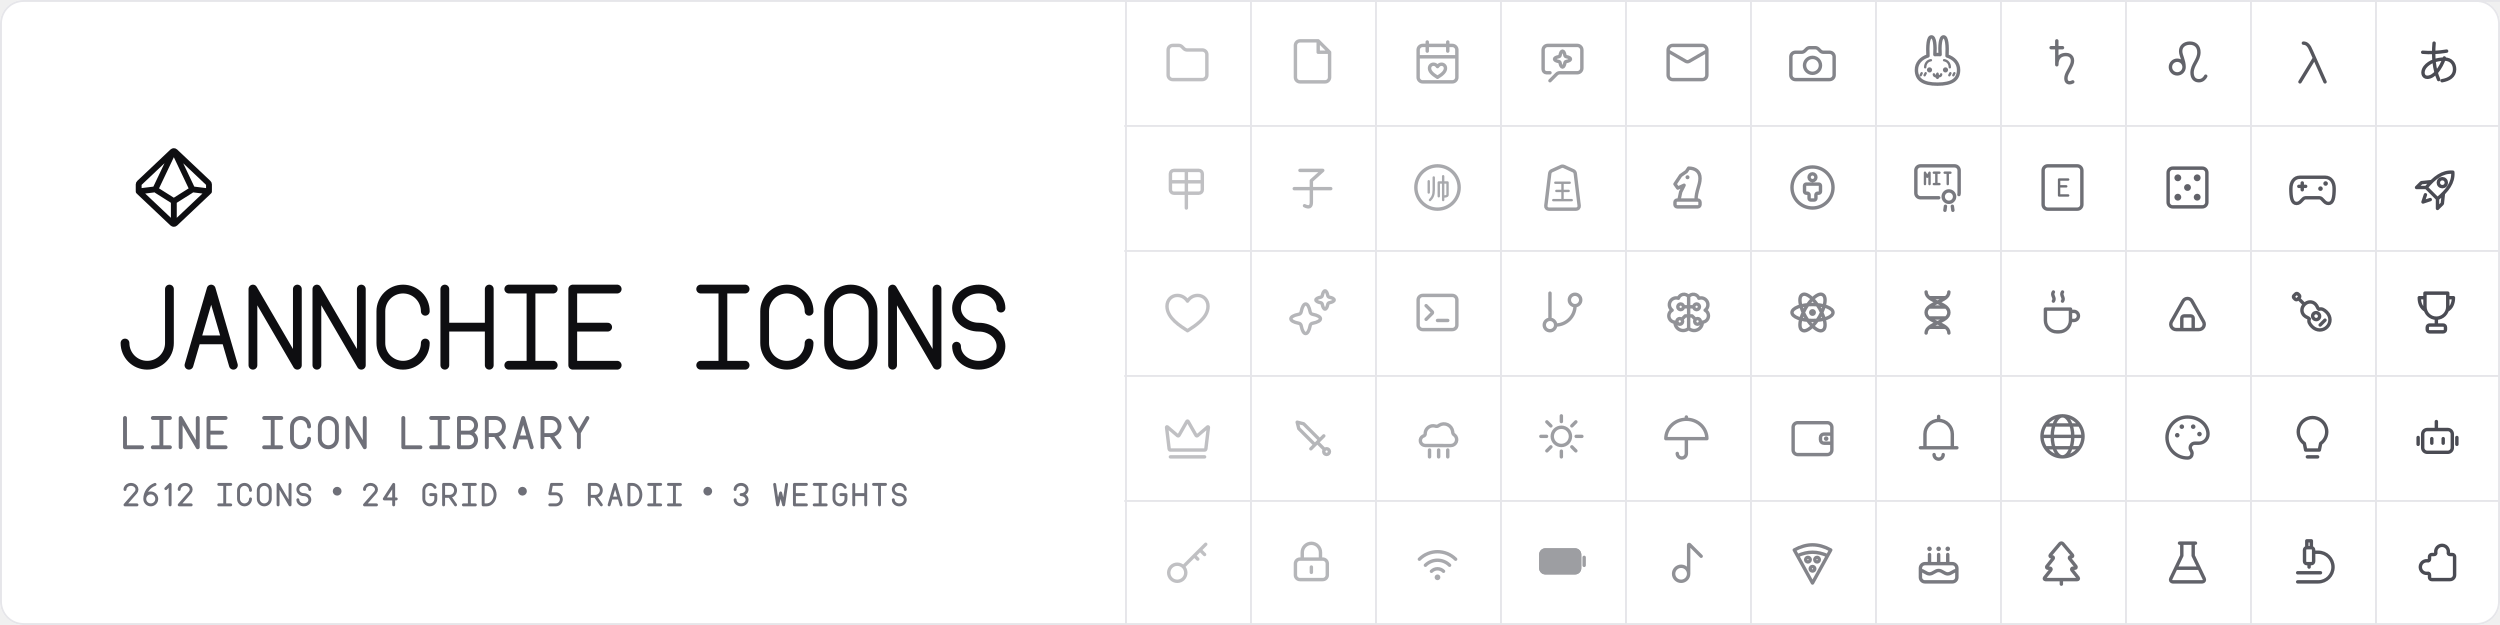
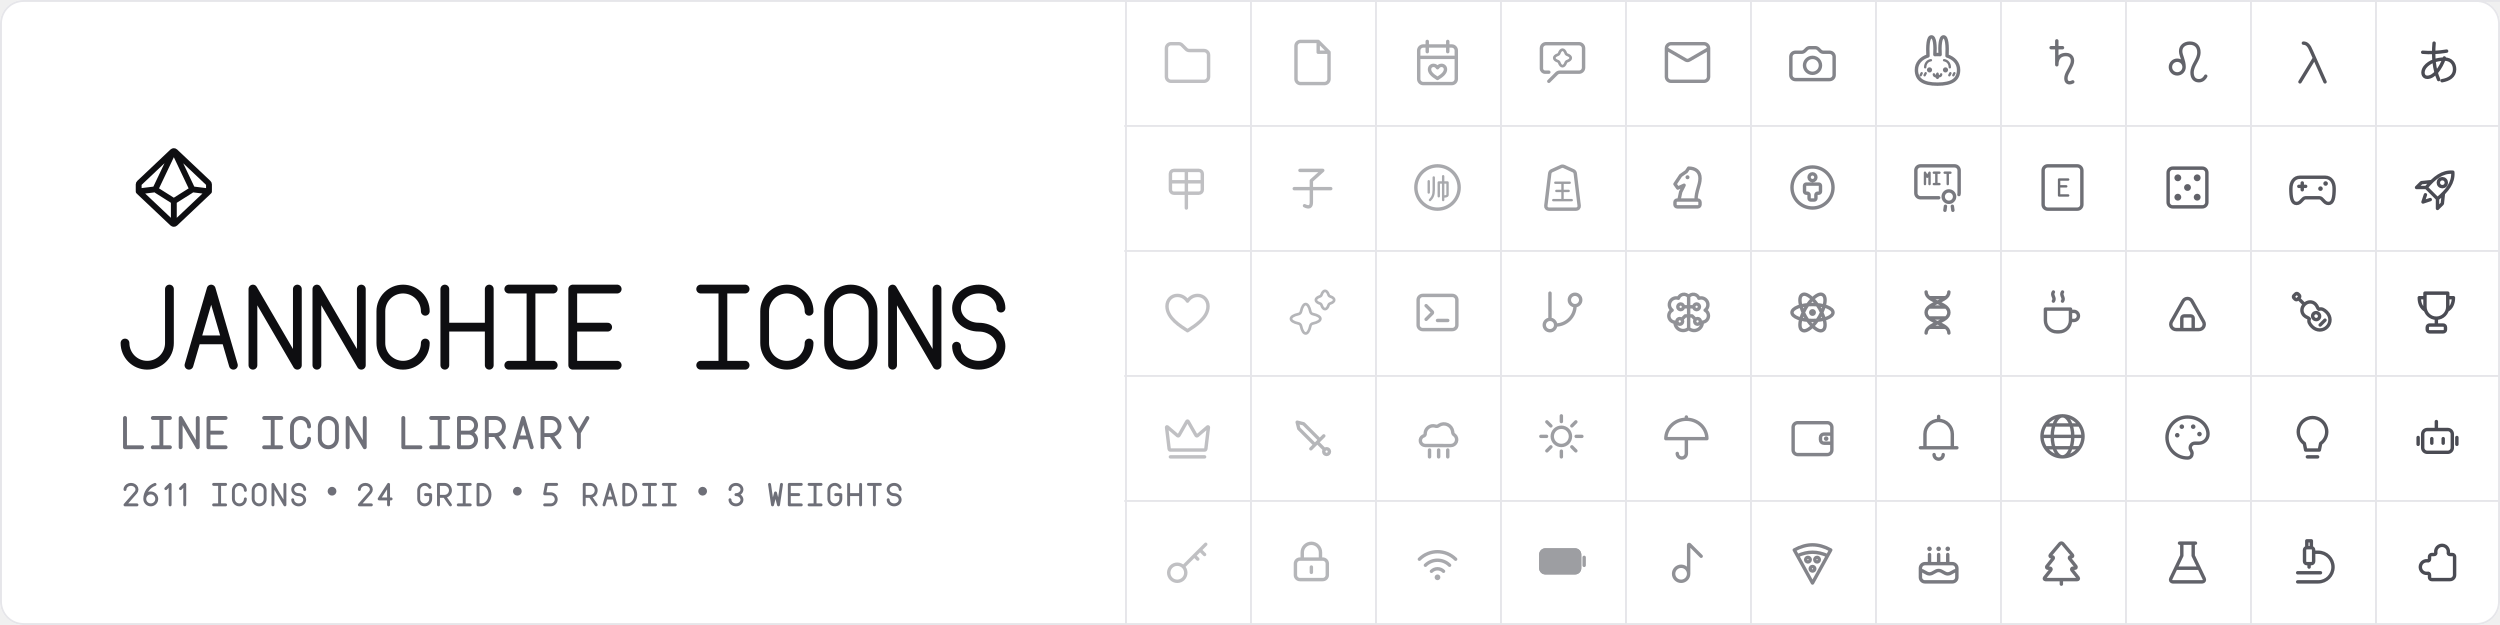
<svg xmlns="http://www.w3.org/2000/svg" width="1280" height="320" viewBox="0 0 1280 320" fill="none" stroke-linecap="round" stroke-linejoin="round">
  <style>
  .bg { fill: #ffffff; } .line { stroke: #e6e6ea; } .ink { stroke: #0e0e11; color: #0e0e11; } .dim { stroke: #6e6f78; } .dim-fill { fill: #6e6f78; } .icons { color: #4a4b53; }
  @media (prefers-color-scheme: dark) { .bg { fill: #0e0e11; } .line { stroke: #1d1d22; } .ink { stroke: #f2f2f4; color: #f2f2f4; } .dim { stroke: #9a9ba4; } .dim-fill { fill: #9a9ba4; } .icons { color: #c2c3ca; } }
</style>
  <rect class="bg" width="1280" height="320" rx="12" />
  <path class="line" d="M576.5 0V320M640.5 0V320M704.5 0V320M768.5 0V320M832.5 0V320M896.5 0V320M960.5 0V320M1024.5 0V320M1088.5 0V320M1152.5 0V320M1216.5 0V320M576 0.5H1280M576 64.5H1280M576 128.5H1280M576 192.5H1280M576 256.5H1280M576 320.5H1280" />
  <rect class="line" x=".5" y=".5" width="1279" height="319" rx="11.5" />
  <g class="icons" stroke="currentColor" stroke-width="1.5">
    <g opacity="0.35">
      <svg x="594" y="18" width="28" height="28" viewBox="0 0 24 24">
-         <path d="M5.5 4.5H8.17a2 2 0 0 1 1.42.59l.82.82a2 2 0 0 0 1.42.59H18.5a2 2 0 0 1 2 2v9a2 2 0 0 1-2 2H5.5a2 2 0 0 1-2-2V6.5a2 2 0 0 1 2-2z" />
+         <path d="M4.75 3.75H8.17a2 2 0 0 1 1.42.59l1.82 1.82a2 2 0 0 0 1.42.59h6.42a2 2 0 0 1 2 2v9.5a2 2 0 0 1-2 2H4.75a2 2 0 0 1-2-2V5.75a2 2 0 0 1 2-2z" />
      </svg>
    </g>
    <g opacity="0.41">
      <svg x="658" y="18" width="28" height="28" viewBox="0 0 24 24">
-         <path d="M6.5 2.5h7.79a.5.5 0 0 1 .36.15l4.7 4.7a.5.5 0 0 1 .15.36V18.5a2 2 0 0 1-2 2H6.5a2 2 0 0 1-2-2V4.5a2 2 0 0 1 2-2zm8 0v5h5" />
+         <path d="M6.75 2.75h7.54a.5.5 0 0 1 .36.15L19.1 7.35a.5.5 0 0 1 .15.36V19.25a2 2 0 0 1-2 2H6.75a2 2 0 0 1-2-2V4.75a2 2 0 0 1 2-2zm7.75 0V7.5h4.75" />
      </svg>
    </g>
    <g opacity="0.48">
      <svg x="722" y="18" width="28" height="28" viewBox="0 0 24 24">
-         <path d="M5.5 4.5h13a2 2 0 0 1 2 2v12a2 2 0 0 1-2 2H5.5a2 2 0 0 1-2-2V6.5a2 2 0 0 1 2-2zm-2 5h17M7.5 3V7m9-4V7M12 18.5c-2.5-1.5-3.5-2.75-3.5-4 0-1 .75-1.75 1.75-1.75.75 0 1.35.45 1.75 1.05.4-.6 1-1.05 1.75-1.05 1 0 1.75.75 1.75 1.75 0 1.25-1 2.5-3.5 4z" />
+         <path d="M5.75 4.75h12.5a2 2 0 0 1 2 2v12.5a2 2 0 0 1-2 2H5.75a2 2 0 0 1-2-2V6.75a2 2 0 0 1 2-2zm-2 5h16.5M7.5 2.75v4.5m9-4.5v4.5M12 19c-2.5-1.5-3.5-2.75-3.5-4 0-1 .75-1.75 1.75-1.75.75 0 1.35.45 1.75 1.05.4-.6 1-1.05 1.75-1.05 1 0 1.75.75 1.75 1.75 0 1.25-1 2.5-3.5 4z" />
      </svg>
    </g>
    <g opacity="0.54">
      <svg x="786" y="18" width="28" height="28" viewBox="0 0 24 24">
-         <path d="M6.5 16.5H5A1.5 1.5 0 0 1 3.5 15V6.5a2 2 0 0 1 2-2h13a2 2 0 0 1 2 2v8a2 2 0 0 1-2 2H10.83a2 2 0 0 0-1.42.59L6.5 20" />
-         <path d="M10.95 8.79a1.2 3.5 0 0 1 2.1 0q.09.57.66.66a3.5 1.2 0 0 1 0 2.1q-.57.09-.66.66a1.2 3.5 0 0 1-2.1 0q-.09-.57-.66-.66a3.5 1.2 0 0 1 0-2.1q.57-.09.66-.66z" />
+         <path d="M6 16.25H4.38a1.63 1.63 0 0 1-1.63-1.62V5.75a2 2 0 0 1 2-2h14.5a2 2 0 0 1 2 2v8.5a2 2 0 0 1-2 2H10.83a2 2 0 0 0-1.42.59L6 20.25" />
+         <path d="M10.6 7.86a1.74 3.62 0 0 1 2.8 0q.17.57.74.74a3.62 1.74 0 0 1 0 2.8q-.57.17-.74.74a1.74 3.62 0 0 1-2.8 0q-.17-.57-.74-.74a3.62 1.74 0 0 1 0-2.8q.57-.17.74-.74z" stroke-width="1.2" />
      </svg>
    </g>
    <g opacity="0.61">
      <svg x="850" y="18" width="28" height="28" viewBox="0 0 24 24">
-         <path d="M5.5 4.5h13a2 2 0 0 1 2 2v11a2 2 0 0 1-2 2H5.5a2 2 0 0 1-2-2V6.5a2 2 0 0 1 2-2zM3.5 7l7.75 4.47a1.5 1.5 0 0 0 1.5 0L20.5 7" />
+         <path d="M4.75 3.75h14.5a2 2 0 0 1 2 2v12.5a2 2 0 0 1-2 2H4.75a2 2 0 0 1-2-2V5.75a2 2 0 0 1 2-2zM2.75 6l8.5 4.91a1.5 1.5 0 0 0 1.5 0L21.25 6" />
      </svg>
    </g>
    <g opacity="0.68">
      <svg x="914" y="18" width="28" height="28" viewBox="0 0 24 24">
        <path d="M4.5 7.5H7.17a2 2 0 0 0 1.42-.59l.82-.82a2 2 0 0 1 1.42-.59h2.34a2 2 0 0 1 1.42.59l.82.82a2 2 0 0 0 1.42.59H19.5a2 2 0 0 1 2 2v8a2 2 0 0 1-2 2H4.5a2 2 0 0 1-2-2v-8a2 2 0 0 1 2-2zm4 5.75a3.5 3.5 0 1 0 7 0 3.5 3.5 0 1 0-7 0" />
      </svg>
    </g>
    <g opacity="0.74">
      <svg x="978" y="18" width="28" height="28" viewBox="0 0 24 24">
        <path d="M12 8.5c.39 0 .77.01 1.14.04-.2-3.79 0-7.79 1.52-7.79 1.53 0 1.73 4 1.53 8.36 3.14 1.01 5.06 3.22 5.06 6.14 0 4.25-2.96 6.25-9.25 6.25-6.29 0-9.25-2-9.25-6.25 0-2.92 1.92-5.13 5.06-6.14C7.61 4.75 7.81.75 9.34.75c1.52 0 1.72 4 1.52 7.79.37-.03.75-.04 1.14-.04z" />
        <path d="M6.6 14.1c0-1.6 1-2.9 2.5-3.1m8.3 3.1c0-1.6-1-2.9-2.5-3.1m-4.5 6.2c0 1.1 1.6 1.1 1.6-.3 0 1.4 1.6 1.4 1.6.3M12 16.95c-.6.55-.7 1.5 0 1.8.09.04.52-.81.6-.81m-8-.34l.45-.9m1.3.9l.45-.9m10.4.9l.45-.9m1.3.9l.45-.9" stroke-width="1.05" />
        <path d="M8.5 15.25h0m7 0h0" stroke-width="2.25" stroke-linecap="round" stroke-linejoin="round" />
      </svg>
    </g>
    <g opacity="0.80">
      <svg x="1042" y="18" width="28" height="28" viewBox="0 0 24 24">
        <path d="M9.5 2.5V13M7 5.5h5M9.5 13c0-3.5 2-4.5 4-4.5 2.5 0 3.5 2 2.5 4.5-1 2.5-2.5 4-2.5 6 0 1.5 1 2.5 3 1.5" />
      </svg>
    </g>
    <g opacity="0.87">
      <svg x="1106" y="18" width="28" height="28" viewBox="0 0 24 24">
        <path d="M4.5 14a3 3 0 1 0 6 0 3 3 0 1 0-6 0m6 0C10.5 11 9 9 9 7c0-2.2 1.8-3.5 4-3.5 2.5 0 4 1.5 4 4 0 3.5-3 5.5-3 9 0 2 1 3.5 3 3.5 1.5 0 2.5-1 3-2" />
      </svg>
    </g>
    <g opacity="0.94">
      <svg x="1170" y="18" width="28" height="28" viewBox="0 0 24 24">
        <path d="M8 3.5c1.5 0 2.5 1 3.5 3.5l6 13.5m-11 0l6.36-10.44" />
      </svg>
    </g>
    <g opacity="1.00">
      <svg x="1234" y="18" width="28" height="28" viewBox="0 0 24 24">
        <path d="M5.5 7.5c3 .3 7 .1 10.5-.5M10.5 3.5c-.5 6 0 11.5 2 16M15 10c-1.5 4.5-4.5 8.5-7.5 8.5-2 0-2.5-2.5-1-4.5 2-2.5 5.5-3.5 8.5-3.5 3 0 4.5 2 4.5 4.5 0 3-2.5 4.5-5.5 5" />
      </svg>
    </g>
    <g opacity="0.35">
      <svg x="594" y="82" width="28" height="28" viewBox="0 0 24 24">
        <path d="M6 4.5H17A1.5 1.5 0 0 1 18.5 6v7A1.5 1.5 0 0 1 17 14.5H6A1.5 1.5 0 0 1 4.5 13V6A1.5 1.5 0 0 1 6 4.5zm-1.5 5h14m-7-5V21" />
      </svg>
    </g>
    <g opacity="0.41">
      <svg x="658" y="82" width="28" height="28" viewBox="0 0 24 24">
        <path d="M6.5 4.5h10L11.5 9m0 0v9.5c0 2-1 2.5-3 1.5M4 12.5H20" />
      </svg>
    </g>
    <g opacity="0.48">
      <svg x="722" y="82" width="28" height="28" viewBox="0 0 24 24">
        <path d="M2.5 12a9.5 9.5 0 1 0 19 0 9.5 9.5 0 1 0-19 0" />
        <path d="M8.15 9.25V14.2m2.2-6.6v5.5c0 2.2-.55 3.3-1.65 4.4m3.85-7.7v6.05m0-6.05H16.4v5.5c0 .55-1.15.77-1.92.55m0-8.8V17.5" stroke-width="1.05" />
      </svg>
    </g>
    <g opacity="0.54">
      <svg x="786" y="82" width="28" height="28" viewBox="0 0 24 24">
        <path d="M12.62 2.78l4.11 1.87a1.5 1.5 0 0 1 .87 1.19l1.72 14.17A1.33 1.33 0 0 1 18 21.5H6a1.33 1.33 0 0 1-1.32-1.49L6.4 5.84a1.5 1.5 0 0 1 .87-1.19l4.11-1.87a1.5 1.5 0 0 1 1.24 0z" />
        <path d="M8.85 9.9h6.3M9.3 13.5h5.4M7.95 17.55h8.1M12 9.9v7.65" stroke-width="1.05" />
      </svg>
    </g>
    <g opacity="0.61">
      <svg x="850" y="82" width="28" height="28" viewBox="0 0 24 24">
        <path d="M15.75 17.5c0-4 1.75-6.5 1.75-9.5 0-3-2-4.5-5-4.5L11.5 5 9 6.75 6.5 10.5l1.25 1.75L10.5 11 9 14l-.75 3.5zm-8.25 0h9a1 1 0 0 1 1 1v1a1 1 0 0 1-1 1h-9a1 1 0 0 1-1-1v-1a1 1 0 0 1 1-1z" />
        <path d="M12 7.5h0" stroke-width="1.75" stroke-linecap="round" stroke-linejoin="round" />
      </svg>
    </g>
    <g opacity="0.68">
      <svg x="914" y="82" width="28" height="28" viewBox="0 0 24 24">
        <path d="M3 12a9 9 0 1 0 18 0A9 9 0 1 0 3 12m7.5-4.5a1.5 1.5 0 1 0 3 0 1.5 1.5 0 1 0-3 0m-1.25 3h5.5a.75.75 0 0 1 .75.75v2.5a.75.75 0 0 1-.75.75h-.5a.75.75 0 0 0-.75.75v1.5a.75.75 0 0 1-.75.75h-1.5a.75.75 0 0 1-.75-.75v-1.5a.75.75 0 0 0-.75-.75h-.5a.75.75 0 0 1-.75-.75v-2.5a.75.75 0 0 1 .75-.75z" />
      </svg>
    </g>
    <g opacity="0.74">
      <svg x="978" y="82" width="28" height="28" viewBox="0 0 24 24">
-         <path d="M12.53 16.5H4.5a2 2 0 0 1-2-2V4.5a2 2 0 0 1 2-2h0 15a2 2 0 0 1 2 2v10a2 2 0 0 1-.09.6M14.5 16a2.5 2.5 0 1 0 5 0 2.5 2.5 0 1 0-5 0m.99 4.23L15.25 22m3.26-1.77L18.75 22" />
+         <path d="M12.53 16.5H4.5a2 2 0 0 1-2-2V4.5a2 2 0 0 1 2-2h0 15a2 2 0 0 1 2 2v10a2 2 0 0 1-.09.6m-5.92 5.13L15.25 22m3.26-1.77L18.75 22M14.5 16a2.5 2.5 0 1 0 5 0 2.5 2.5 0 1 0-5 0" />
        <path d="M6.5 10.5v-5l1 1.79 1-1.79v5m1.89-5h2.46m-1.35 0v5m-1.11 0h2.46m2.3-5h2.52m-1.17 0v5" stroke-width="1.05" />
      </svg>
    </g>
    <g opacity="0.80">
      <svg x="1042" y="82" width="28" height="28" viewBox="0 0 24 24">
        <path d="M5.5 2.5h13a2 2 0 0 1 2 2v15a2 2 0 0 1-2 2H5.5a2 2 0 0 1-2-2V4.5a2 2 0 0 1 2-2z" />
        <path d="M14.49 8.5H10.5v7h3.99m-3.99-4h3.14" stroke-width="1.05" />
      </svg>
    </g>
    <g opacity="0.87">
      <svg x="1106" y="82" width="28" height="28" viewBox="0 0 24 24">
        <path d="M5.5 3.5h13a2 2 0 0 1 2 2v13a2 2 0 0 1-2 2H5.5a2 2 0 0 1-2-2V5.5a2 2 0 0 1 2-2z" />
        <path d="M7.75 7.75h0m8.5 0h0M12 12h0M7.75 16.25h0m8.5 0h0" stroke-width="3" />
      </svg>
    </g>
    <g opacity="0.94">
      <svg x="1170" y="82" width="28" height="28" viewBox="0 0 24 24">
        <path d="M6.5 7.5h11c2.5 0 4 2 4 5 0 4-.5 6.5-2.5 6.5-2 0-2.5-2.5-4-2.5H9C7.5 16.5 7 19 5 19c-2 0-2.5-2.5-2.5-6.5 0-3 1.5-5 4-5zm-.5 4H9M7.5 10v3" />
        <path d="M15.5 12.5h0m2.25-2.25h0" stroke-width="2" />
      </svg>
    </g>
    <g opacity="1.00">
      <svg x="1234" y="82" width="28" height="28" viewBox="0 0 24 24">
        <path d="M18.72 5.28c.35 4.6-2.48 8.13-6.72 11.67L7.05 12c3.54-4.24 7.07-7.07 11.67-6.72zM12.88 8.64a1.75 1.75 45 1 0 2.48 2.48 1.75 1.75 45 1 0-2.48-2.48m-3.47.77l-4.48.47L2.81 12H7.05m7.54 2.59l-.47 4.48L12 21.19V16.95M6.7 15.18L5.64 18.36 8.82 17.3" />
      </svg>
    </g>
    <g opacity="0.35">
      <svg x="594" y="146" width="28" height="28" viewBox="0 0 24 24">
        <path d="M12 20C9 18 3 14.5 3 9.25 3 6.5 5 4.5 7.5 4.5c2 0 3.5 1 4.5 2.5 1-1.5 2.5-2.5 4.5-2.5 2.5 0 4.5 2 4.5 4.75C21 14.5 15 18 12 20z" />
      </svg>
    </g>
    <g opacity="0.41">
      <svg x="658" y="146" width="28" height="28" viewBox="0 0 24 24">
-         <path d="M7.06 11.59a2.22 6.48 0 0 1 3.88 0q.16 1.06 1.22 1.22a6.48 2.22 0 0 1 0 3.88q-1.06.16-1.22 1.22a2.22 6.48 0 0 1-3.88 0q-.16-1.06-1.22-1.22a6.48 2.22 0 0 1 0-3.88q1.06-.16 1.22-1.22z" />
-         <path d="M16.3 4.53a1.38 4.02 0 0 1 2.4 0q.11.66.77.77a4.02 1.38 0 0 1 0 2.4q-.66.11-.77.77a1.38 4.02 0 0 1-2.4 0q-.11-.66-.77-.77a4.02 1.38 0 0 1 0-2.4q.66-.11.77-.77z" />
+         <path d="M6.97 11.48a2.36 6.48 0 0 1 4.06 0q.19 1.05 1.24 1.24a6.48 2.36 0 0 1 0 4.06q-1.05.19-1.24 1.24a2.36 6.48 0 0 1-4.06 0q-.19-1.05-1.24-1.24a6.48 2.36 0 0 1 0-4.06q1.05-.19 1.24-1.24zm9.01-7.32a1.87 4.02 0 0 1 3.04 0q.17.65.82.82a4.02 1.87 0 0 1 0 3.04q-.65.17-.82.82a1.87 4.02 0 0 1-3.04 0q-.17-.65-.82-.82a4.02 1.87 0 0 1 0-3.04q.65-.17.82-.82z" stroke-width="1.2" />
      </svg>
    </g>
    <g opacity="0.48">
      <svg x="722" y="146" width="28" height="28" viewBox="0 0 24 24">
        <path d="M5.5 4.5h13a2 2 0 0 1 2 2v11a2 2 0 0 1-2 2H5.5a2 2 0 0 1-2-2V6.5a2 2 0 0 1 2-2zM7 9l2.65 2.65a.5.5 0 0 1 0 .7L7 15m5 .5h4.5" />
      </svg>
    </g>
    <g opacity="0.54">
      <svg x="786" y="146" width="28" height="28" viewBox="0 0 24 24">
        <path d="M4 17.5a2.5 2.5 0 1 0 5 0 2.5 2.5 0 1 0-5 0m11-11a2.5 2.5 0 1 0 5 0 2.5 2.5 0 1 0-5 0m-8.5-3V15m11-6A8.5 8.5 0 0 1 9 17.5" />
      </svg>
    </g>
    <g opacity="0.61">
      <svg x="850" y="146" width="28" height="28" viewBox="0 0 24 24">
        <path d="M12.5 5A2.6 2.6 0 0 0 8 5.75 3 3 0 0 0 5.25 11 2.8 2.8 0 0 0 6.5 16.25a3.6 3.6 0 0 0 6 2.75 3.6 3.6 0 0 0 6-2.75A2.8 2.8 0 0 0 19.75 11 3 3 0 0 0 17 5.75 2.6 2.6 0 0 0 12.5 5zm0 0V19m0-9.5H10.25m0 0a1.25 1.25 0 1 1-2.5 0 1.25 1.25 0 1 1 2.5 0m2.25 4H11L9.5 15m.35.9a1.25 1.25 0 1 1-2.5 0 1.25 1.25 0 1 1 2.5 0M12.5 9.5h2.25m0 0a1.25 1.25 0 1 0 2.5 0 1.25 1.25 0 1 0-2.5 0m-2.25 4H14L15.5 15m-.35.9a1.25 1.25 0 1 0 2.5 0 1.25 1.25 0 1 0-2.5 0" />
      </svg>
    </g>
    <g opacity="0.68">
      <svg x="914" y="146" width="28" height="28" viewBox="0 0 24 24">
        <path d="M3 12a9 3.5 0 1 0 18 0A9 3.5 0 1 0 3 12zM7.5 4.21a9 3.5 60 1 0 9 15.58 9 3.5 60 1 0-9-15.58zm9 0a9 3.5 120 1 0-9 15.58 9 3.5 120 1 0 9-15.58z" />
        <path d="M12 12h0" stroke-width="3" />
      </svg>
    </g>
    <g opacity="0.74">
      <svg x="978" y="146" width="28" height="28" viewBox="0 0 24 24">
        <path d="M7 3c0 4.5 10 4.5 10 9 0 4.5-10 4.5-10 9M17 3C17 7.5 7 7.5 7 12c0 4.5 10 4.5 10 9M8.34 5.5h7.32M8.22 9.6h7.56M8.22 14.4h7.56M8.34 18.5h7.32" />
      </svg>
    </g>
    <g opacity="0.80">
      <svg x="1042" y="146" width="28" height="28" viewBox="0 0 24 24">
        <path d="M4.5 10.5h11v5a5 5 0 0 1-5 5h-1a5 5 0 0 1-5-5zm11 1H17a2 2 0 0 1 0 4H15.5M8 3C7 4.5 9 5.5 8 7m4-4c-1 1.5 1 2.5 0 4" />
      </svg>
    </g>
    <g opacity="0.87">
      <svg x="1106" y="146" width="28" height="28" viewBox="0 0 24 24">
        <path d="M13.96 6.99l5.08 9.02A2.34 2.34 0 0 1 17 19.5H7a2.34 2.34 0 0 1-2.04-3.49l5.08-9.02a2.25 2.25 0 0 1 3.92 0zM9.5 19.5v-5a1 1 0 0 1 1-1h3a1 1 0 0 1 1 1v5" />
      </svg>
    </g>
    <g opacity="0.94">
      <svg x="1170" y="146" width="28" height="28" viewBox="0 0 24 24">
        <path d="M8.46 8.46c-1.41 1.42-1.48 3.47-.14 4.81.92.92 1.91.92 2.27 1.56-.5 1.2.21 2.33 1.27 3.39 1.91 1.91 4.74 1.91 6.5.14 1.77-1.76 1.77-4.59-.14-6.5-1.06-1.06-2.19-1.77-3.39-1.27-.64-.36-.64-1.35-1.56-2.27-1.34-1.34-3.39-1.27-4.81.14zm4.07 6.19a1.5 1.5-45 1 0 2.12-2.12 1.5 1.5-45 1 0-2.12 2.12m2.83 2.83l2.12-2.12M8.46 8.46L5.81 5.81M3.87 4.58l.71-.71a.75.75-45 0 1 1.06 0l.53.53a.75.75-45 0 1 0 1.06l-.71.71a.75.75-45 0 1-1.06 0l-.53-.53a.75.75-45 0 1 0-1.06z" />
      </svg>
    </g>
    <g opacity="1.00">
      <svg x="1234" y="146" width="28" height="28" viewBox="0 0 24 24">
        <path d="M6.5 3.5h10v6a5 5 0 0 1-10 0zm0 2H4C4 8 4.9 10 6.73 11M16.5 5.5H19C19 8 18.1 10 16.27 11M11.5 14.5v3m-3 0h6a1 1 0 0 1 1 1v1a1 1 0 0 1-1 1h-6a1 1 0 0 1-1-1v-1a1 1 0 0 1 1-1z" />
      </svg>
    </g>
    <g opacity="0.35">
      <svg x="594" y="210" width="28" height="28" viewBox="0 0 24 24">
        <path d="M3.95 17.06L2.81 7.5a.2.2 0 0 1 .32-.17l4.49 3.85a.41.41 0 0 0 .63-.11l3.5-6.14a.29.29 0 0 1 .5 0l3.5 6.14a.41.41 0 0 0 .63.11l4.49-3.85a.2.2 0 0 1 .32.17l-1.14 9.56a.5.5 0 0 1-.49.44H4.44a.5.5 0 0 1-.49-.44zM4.5 20.5h15" />
      </svg>
    </g>
    <g opacity="0.41">
      <svg x="658" y="210" width="28" height="28" viewBox="0 0 24 24">
        <path d="M13.06 15.18L5.99 8.11 5.28 5.28l2.83.71 7.07 7.07m-3.89 3.89l5.66-5.66m-2.83 2.83L17.3 17.3m0 1.77a1.25 1.25-45 1 0 1.77-1.77 1.25 1.25-45 1 0-1.77 1.77" />
      </svg>
    </g>
    <g opacity="0.48">
      <svg x="722" y="210" width="28" height="28" viewBox="0 0 24 24">
        <path d="M6.6 15.5a2.16 2.16 0 0 1-.95-4.09q1.07-.22.96-1.31a3.45 3.45 0 0 1 4.25-3.15q1.01.42 1.84-.3a3.87 3.87 0 0 1 5.95 2.74q-.01 1.09.93 1.64a2.6 2.6 0 0 1-1.76 4.51zm1.9 2v3m4-3v3m4-3v3" />
      </svg>
    </g>
    <g opacity="0.54">
      <svg x="786" y="210" width="28" height="28" viewBox="0 0 24 24">
        <path d="M7.5 11.5a4 4 0 1 0 8 0 4 4 0 1 0-8 0m10.5 0h2.5m-4.4 4.6l1.76 1.76M11.5 18v2.5M6.9 16.1L5.14 17.86M5 11.5H2.5M6.9 6.9L5.14 5.14M11.5 5V2.5m4.6 4.4l1.76-1.76" />
      </svg>
    </g>
    <g opacity="0.61">
      <svg x="850" y="210" width="28" height="28" viewBox="0 0 24 24">
        <path d="M2.5 12.5a9 8.5 0 0 1 18 0zm9-9.5V4m0 8.5V19a2 2 0 0 1-4 0" />
      </svg>
    </g>
    <g opacity="0.68">
      <svg x="914" y="210" width="28" height="28" viewBox="0 0 24 24">
        <path d="M5.5 5.5h13a2 2 0 0 1 2 2v10a2 2 0 0 1-2 2H5.5a2 2 0 0 1-2-2V7.5a2 2 0 0 1 2-2zm15 5H17A1.5 1.5 0 0 0 15.5 12v1A1.5 1.5 0 0 0 17 14.5h3.5" />
        <path d="M18 12.5h0" stroke-width="2" />
      </svg>
    </g>
    <g opacity="0.74">
      <svg x="978" y="210" width="28" height="28" viewBox="0 0 24 24">
        <path d="M6.5 16.5v-6a6 6 0 0 1 12 0v6m-14 0h16m-10 3a2 2 0 0 0 4 0m-2-16.75V4.5" />
      </svg>
    </g>
    <g opacity="0.80">
      <svg x="1042" y="210" width="28" height="28" viewBox="0 0 24 24">
        <path d="M3 11.5a9 9 0 1 0 18 0 9 9 0 1 0-18 0m9-9a4.5 9 0 0 1 0 18 4.5 9 0 0 1 0-18m-9 9H21M4.52 6.5H19.48M4.52 16.5H19.48" />
      </svg>
    </g>
    <g opacity="0.87">
      <svg x="1106" y="210" width="28" height="28" viewBox="0 0 24 24">
        <path d="M12 3a9 9 0 0 0 0 18c1.4 0 2-1 2-2 0-1.1-.8-1.5-.8-2.5 0-1.1.9-2 2-2H17a4 4 0 0 0 4-4C21 6.4 17 3 12 3z" />
        <path d="M7.5 11h0m2-3.75h0m5 0h0m2.75 3.25h0" stroke-width="2" />
      </svg>
    </g>
    <g opacity="0.94">
      <svg x="1170" y="210" width="28" height="28" viewBox="0 0 24 24">
        <path d="M8.42 14.62a6.25 6.25 0 1 1 7.16 0L15 17.5H9zM9.75 20.5h4.5" />
      </svg>
    </g>
    <g opacity="1.00">
      <svg x="1234" y="210" width="28" height="28" viewBox="0 0 24 24">
        <path d="M7.5 8.5h9a2 2 0 0 1 2 2v6a2 2 0 0 1-2 2h-9a2 2 0 0 1-2-2v-6a2 2 0 0 1 2-2zm4 0V5m-2 7.5v2m5-2v2M3.5 12v3m17-3v3" />
      </svg>
    </g>
    <g opacity="0.35">
      <svg x="594" y="274" width="28" height="28" viewBox="0 0 24 24">
        <path d="M3.75 16.5a3.75 3.75 0 1 0 7.5 0 3.75 3.75 0 1 0-7.5 0m6.4-2.65L20 4M17.5 6.5l2 2M15 9l1.5 1.5" />
      </svg>
    </g>
    <g opacity="0.41">
      <svg x="658" y="274" width="28" height="28" viewBox="0 0 24 24">
        <path d="M6.5 10.5h10a2 2 0 0 1 2 2v5a2 2 0 0 1-2 2H6.5a2 2 0 0 1-2-2v-5a2 2 0 0 1 2-2zm1 0V7.58a4 4 0 0 1 8 0V10.5m-4 3.5v2.33" />
      </svg>
    </g>
    <g opacity="0.48">
      <svg x="722" y="274" width="28" height="28" viewBox="0 0 24 24">
        <path d="M9.35 15.85a3.75 3.75 0 0 1 5.3 0M6.7 13.2a7.5 7.5 0 0 1 10.6 0M4.05 10.55a11.25 11.25 0 0 1 15.9 0" />
        <path d="M12 18.5h0" stroke-width="2.5" />
      </svg>
    </g>
    <g opacity="0.54">
      <svg x="786" y="274" width="28" height="28" viewBox="0 0 24 24">
        <path d="M4.5 6.5h13a2 2 0 0 1 2 2v6a2 2 0 0 1-2 2H4.5a2 2 0 0 1-2-2v-6a2 2 0 0 1 2-2zm17 3.25v3.5" />
        <path d="M19.5 8.5v6a2 2 0 0 1-2 2H4.5a2 2 0 0 1-2-2v-6a2 2 0 0 1 2-2h13a2 2 0 0 1 2 2z" fill="currentColor" />
      </svg>
    </g>
    <g opacity="0.61">
      <svg x="850" y="274" width="28" height="28" viewBox="0 0 24 24">
        <path d="M5.9 16.95a3.3 3.3 0 1 0 6.6 0 3.3 3.3 0 1 0-6.6 0m6.6 0V4.25a.21.21 0 0 1 .35-.15L18 9.25" />
      </svg>
    </g>
    <g opacity="0.68">
      <svg x="914" y="274" width="28" height="28" viewBox="0 0 24 24">
        <path d="M4 6.5c5.5-3 10.5-3 16 0L12 21zM5.4 9C10 7 14 7 18.6 9M9 10.75a1 1 0 1 0 2 0 1 1 0 1 0-2 0m4 0a1 1 0 1 0 2 0 1 1 0 1 0-2 0m-2 4a1 1 0 1 0 2 0 1 1 0 1 0-2 0" />
      </svg>
    </g>
    <g opacity="0.74">
      <svg x="978" y="274" width="28" height="28" viewBox="0 0 24 24">
        <path d="M6.5 12.5h12a2 2 0 0 1 2 2v4a2 2 0 0 1-2 2H6.5a2 2 0 0 1-2-2v-4a2 2 0 0 1 2-2zm-2 3C6 15.5 7 17 8.5 17c1.5 0 2.5-1.5 4-1.5 1.5 0 2.5 1.5 4 1.5 1.5 0 2.5-1.5 4-1.5m-12-3v-4m4 4v-4m4 4v-4" />
        <path d="M8.5 6h0m4 0h0m4 0h0" stroke-width="2" />
      </svg>
    </g>
    <g opacity="0.80">
      <svg x="1042" y="274" width="28" height="28" viewBox="0 0 24 24">
        <path d="M12.15 3.76l4.2 4.98A.46.46 0 0 1 16 9.5h-.5a.48.48 0 0 0-.37.78l2.75 3.44a.48.48 0 0 1-.38.78h-1a.48.48 0 0 0-.37.78l2.75 3.44a.48.48 0 0 1-.38.78H4.5a.48.48 0 0 1-.37-.78l2.75-3.44a.48.48 0 0 0-.38-.78h-1a.48.48 0 0 1-.37-.78l2.75-3.44A.48.48 0 0 0 7.5 9.5H7a.46.46 0 0 1-.35-.76l4.2-4.98a.85.85 0 0 1 1.3 0zM11.5 19.5v2" />
      </svg>
    </g>
    <g opacity="0.87">
      <svg x="1106" y="274" width="28" height="28" viewBox="0 0 24 24">
        <path d="M8.5 3.5h7m-6 0V9m5-5.5V9m-5 0L4.65 19.15A.95.95 0 0 0 5.5 20.5h13a.95.95 0 0 0 .85-1.35L14.5 9M6.87 14.5H17.13" />
      </svg>
    </g>
    <g opacity="0.94">
      <svg x="1170" y="274" width="28" height="28" viewBox="0 0 24 24">
        <path d="M9.5 5.5h2a1 1 0 0 1 1 1v5a1 1 0 0 1-1 1h-2a1 1 0 0 1-1-1v-5a1 1 0 0 1 1-1zm0 0v-3h2v3m-1 7V14m-5 2.5h10m-3-9h2a6.5 6.5 0 0 1 0 13h-9" />
      </svg>
    </g>
    <g opacity="1.00">
      <svg x="1234" y="274" width="28" height="28" viewBox="0 0 24 24">
        <path d="M10.42 8.5H9.46a.96.96 0 0 0-.96.96v.96q0 1.06-1.03.81a2.78 2.78 0 1 0 0 5.54q1.03-.25 1.03.81v.96a.96.96 0 0 0 .96.96H17.5a2 2 0 0 0 2-2V9.46a.96.96 0 0 0-.96-.96h-.96q-1.06 0-.81-1.03a2.78 2.78 0 1 0-5.54 0q.25 1.03-.81 1.03z" />
      </svg>
    </g>
  </g>
  <g class="ink" stroke="currentColor" stroke-width="1.5">
    <svg x="64" y="72" width="48" height="48" viewBox="0 0 24 24">
      <path d="M12.84 2.82l8.5 8.03a.5.5 0 0 1 .16.37v1.56a.5.5 0 0 1-.16.37l-8.5 8.03a.5.5 0 0 1-.68 0l-8.5-8.03a.5.5 0 0 1-.16-.37V11.22a.5.5 0 0 1 .16-.37l8.5-8.03a.5.5 0 0 1 .68 0zm-.12.13l4.34 9.15a.5.5 0 0 1-.18.64l-4.11 2.59a.5.5 0 0 1-.54 0l-4.1-2.59a.5.5 0 0 1-.19-.64l4.35-9.15a.24.24 0 0 1 .43 0zm4.37 9.5L21.5 13m-9 2.41v5.06M7.91 12.45L3.5 13" />
    </svg>
  </g>
  <path class="ink" stroke-width="4.5" d="M86.75 148L86.75 175.625A11.375 11.375 0 0 1 64 175.625M96.75 187L108.125 148L119.5 187M100.65 174L115.6 174M129.5 187L129.5 148L152.25 187L152.25 148M162.25 187L162.25 148L185 187L185 148M217.75 159.375A11.375 11.375 0 0 0 195 159.375L195 175.625A11.375 11.375 0 0 0 217.75 175.625M227.75 148L227.75 187M250.5 148L250.5 187M227.75 167.5L250.5 167.5M260.5 148L283.25 148M271.875 148L271.875 187M260.5 187L283.25 187M316 148L293.25 148L293.25 187L316 187M293.25 167.5L311.125 167.5M358.75 148L381.5 148M370.125 148L370.125 187M358.75 187L381.5 187M414.25 159.375A11.375 11.375 0 0 0 391.5 159.375L391.5 175.625A11.375 11.375 0 0 0 414.25 175.625M424.25 159.375A11.375 11.375 0 0 1 447 159.375L447 175.625A11.375 11.375 0 0 1 424.25 175.625ZM457 187L457 148L479.75 187L479.75 148M512.5 157.75A11.375 9.75 0 1 0 501.125 167.5A11.375 9.75 0 1 1 489.75 177.25" />
  <path class="dim" stroke-width="2" d="M64 214L64 229L72.75 229M78.25 214L87 214M82.625 214L82.625 229M78.25 229L87 229M92.5 229L92.5 214L101.25 229L101.25 214M115.5 214L106.75 214L106.75 229L115.5 229M106.75 221.5L113.625 221.5M135.25 214L144 214M139.625 214L139.625 229M135.25 229L144 229M158.25 218.375A4.375 4.375 0 0 0 149.5 218.375L149.5 224.625A4.375 4.375 0 0 0 158.25 224.625M163.75 218.375A4.375 4.375 0 0 1 172.5 218.375L172.5 224.625A4.375 4.375 0 0 1 163.75 224.625ZM178 229L178 214L186.75 229L186.75 214M206.5 214L206.5 229L215.25 229M220.75 214L229.5 214M225.125 214L225.125 229M220.75 229L229.5 229M235 229L235 214L240 214A3.75 3.75 0 0 1 240 221.5L235 221.5M240 221.5A3.75 3.75 0 0 1 240 229L235 229M249.25 229L249.25 214L253.625 214A4.375 4.375 0 0 1 253.625 222.75L249.25 222.75M253.625 222.75L258 229M263.5 229L267.875 214L272.25 229M265 224L270.75 224M277.75 229L277.75 214L282.125 214A4.375 4.375 0 0 1 282.125 222.75L277.75 222.75M282.125 222.75L286.5 229M292 214L296.375 221.5L300.75 214M296.375 221.5L296.375 229" />
  <g class="dim" stroke-width="1.5">
-     <path d="M64 250.625A3.062 2.625 0 1 1 69.565 252.13L64 258.5L70.125 258.5M79.375 248A7.875 7.875 0 0 0 74.125 255.438A3.062 3.062 0 1 0 80.25 255.438A3.062 3.062 0 1 0 74.125 255.438M84.906 250.188L87.094 248L87.094 258.5M91.75 250.625A3.062 2.625 0 1 1 97.315 252.13L91.75 258.5L97.875 258.5M112 248L118.125 248M115.062 248L115.062 258.5M112 258.5L118.125 258.5M128.25 251.062A3.062 3.062 0 0 0 122.125 251.062L122.125 255.438A3.062 3.062 0 0 0 128.25 255.438M132.25 251.062A3.062 3.062 0 0 1 138.375 251.062L138.375 255.438A3.062 3.062 0 0 1 132.25 255.438ZM142.375 258.5L142.375 248L148.5 258.5L148.5 248M158.625 250.625A3.062 2.625 0 1 0 155.562 253.25A3.062 2.625 0 1 1 152.5 255.875M186.625 250.625A3.062 2.625 0 1 1 192.19 252.13L186.625 258.5L192.75 258.5M201.562 258.5L201.562 248L196.75 255.438L202.875 255.438M222.722 249.531A3.062 3.062 0 0 0 217 251.062L217 255.438A3.062 3.062 0 0 0 223.125 255.438L223.125 253.25L220.5 253.25M227.125 258.5L227.125 248L230.188 248A3.062 3.062 0 0 1 230.188 254.125L227.125 254.125M230.188 254.125L233.25 258.5M237.25 248L243.375 248M240.312 248L240.312 258.5M237.25 258.5L243.375 258.5M247.375 248L249.125 248A4.375 5.25 0 0 1 249.125 258.5L247.375 258.5ZM287.625 248L282.375 248L281.5 252.812L284.562 252.812A2.844 2.844 0 0 1 284.562 258.5L281.5 258.5M301.75 258.5L301.75 248L304.812 248A3.062 3.062 0 0 1 304.812 254.125L301.75 254.125M304.812 254.125L307.875 258.5M311.875 258.5L314.938 248L318 258.5M312.925 255L316.95 255M322 248L323.75 248A4.375 5.25 0 0 1 323.75 258.5L322 258.5ZM332.125 248L338.25 248M335.188 248L335.188 258.5M332.125 258.5L338.25 258.5M342.25 248L348.375 248M345.312 248L345.312 258.5M342.25 258.5L348.375 258.5M376.375 250.625A3.062 2.625 0 1 1 379.438 253.25A3.062 2.625 0 1 1 376.375 255.875M396.625 248L398.156 258.5L399.688 252.375L401.219 258.5L402.75 248M412.875 248L406.75 248L406.75 258.5L412.875 258.5M406.75 253.25L411.562 253.25M416.875 248L423 248M419.938 248L419.938 258.5M416.875 258.5L423 258.5M432.723 249.531A3.062 3.062 0 0 0 427 251.062L427 255.438A3.062 3.062 0 0 0 433.125 255.438L433.125 253.25L430.5 253.25M437.125 248L437.125 258.5M443.25 248L443.25 258.5M437.125 253.25L443.25 253.25M447.25 248L453.375 248M450.312 248L450.312 258.5M463.5 250.625A3.062 2.625 0 1 0 460.438 253.25A3.062 2.625 0 1 1 457.375 255.875" />
-     <circle cx="172.625" cy="251.5" r="1.5" class="dim-fill" />
-     <circle cx="267.5" cy="251.5" r="1.5" class="dim-fill" />
-     <circle cx="362.375" cy="251.5" r="1.5" class="dim-fill" />
+     <path d="M64 250.625A3.062 2.625 0 1 1 69.565 252.13L64 258.5L70.125 258.5M79.375 248A7.875 7.875 0 0 0 74.125 255.438A3.062 3.062 0 1 0 80.25 255.438A3.062 3.062 0 1 0 74.125 255.438M84.906 250.188L87.094 248L87.094 258.5M92.406 250.188L94.594 248L94.594 258.5M109.375 248L115.5 248M112.438 248L112.438 258.5M109.375 258.5L115.5 258.5M125.625 251.062A3.062 3.062 0 0 0 119.5 251.062L119.5 255.438A3.062 3.062 0 0 0 125.625 255.438M129.625 251.062A3.062 3.062 0 0 1 135.75 251.062L135.75 255.438A3.062 3.062 0 0 1 129.625 255.438ZM139.75 258.5L139.75 248L145.875 258.5L145.875 248M156 250.625A3.062 2.625 0 1 0 152.938 253.25A3.062 2.625 0 1 1 149.875 255.875M184 250.625A3.062 2.625 0 1 1 189.565 252.13L184 258.5L190.125 258.5M198.938 258.5L198.938 248L194.125 255.438L200.25 255.438M220.097 249.531A3.062 3.062 0 0 0 214.375 251.062L214.375 255.438A3.062 3.062 0 0 0 220.5 255.438L220.5 253.25L217.875 253.25M224.5 258.5L224.5 248L227.562 248A3.062 3.062 0 0 1 227.562 254.125L224.5 254.125M227.562 254.125L230.625 258.5M234.625 248L240.75 248M237.688 248L237.688 258.5M234.625 258.5L240.75 258.5M244.75 248L246.5 248A4.375 5.25 0 0 1 246.5 258.5L244.75 258.5ZM285 248L279.75 248L278.875 252.812L281.938 252.812A2.844 2.844 0 0 1 281.938 258.5L278.875 258.5M299.125 258.5L299.125 248L302.188 248A3.062 3.062 0 0 1 302.188 254.125L299.125 254.125M302.188 254.125L305.25 258.5M309.25 258.5L312.312 248L315.375 258.5M310.3 255L314.325 255M319.375 248L321.125 248A4.375 5.25 0 0 1 321.125 258.5L319.375 258.5ZM329.5 248L335.625 248M332.562 248L332.562 258.5M329.5 258.5L335.625 258.5M339.625 248L345.75 248M342.688 248L342.688 258.5M339.625 258.5L345.75 258.5M373.75 250.625A3.062 2.625 0 1 1 376.812 253.25A3.062 2.625 0 1 1 373.75 255.875M394 248L395.531 258.5L397.062 252.375L398.594 258.5L400.125 248M410.25 248L404.125 248L404.125 258.5L410.25 258.5M404.125 253.25L408.938 253.25M414.25 248L420.375 248M417.312 248L417.312 258.5M414.25 258.5L420.375 258.5M430.098 249.531A3.062 3.062 0 0 0 424.375 251.062L424.375 255.438A3.062 3.062 0 0 0 430.5 255.438L430.5 253.25L427.875 253.25M434.5 248L434.5 258.5M440.625 248L440.625 258.5M434.5 253.25L440.625 253.25M444.625 248L450.75 248M447.688 248L447.688 258.5M460.875 250.625A3.062 2.625 0 1 0 457.812 253.25A3.062 2.625 0 1 1 454.75 255.875" />
+     <circle cx="170" cy="251.5" r="1.5" class="dim-fill" />
+     <circle cx="264.875" cy="251.5" r="1.5" class="dim-fill" />
+     <circle cx="359.75" cy="251.5" r="1.5" class="dim-fill" />
  </g>
</svg>
